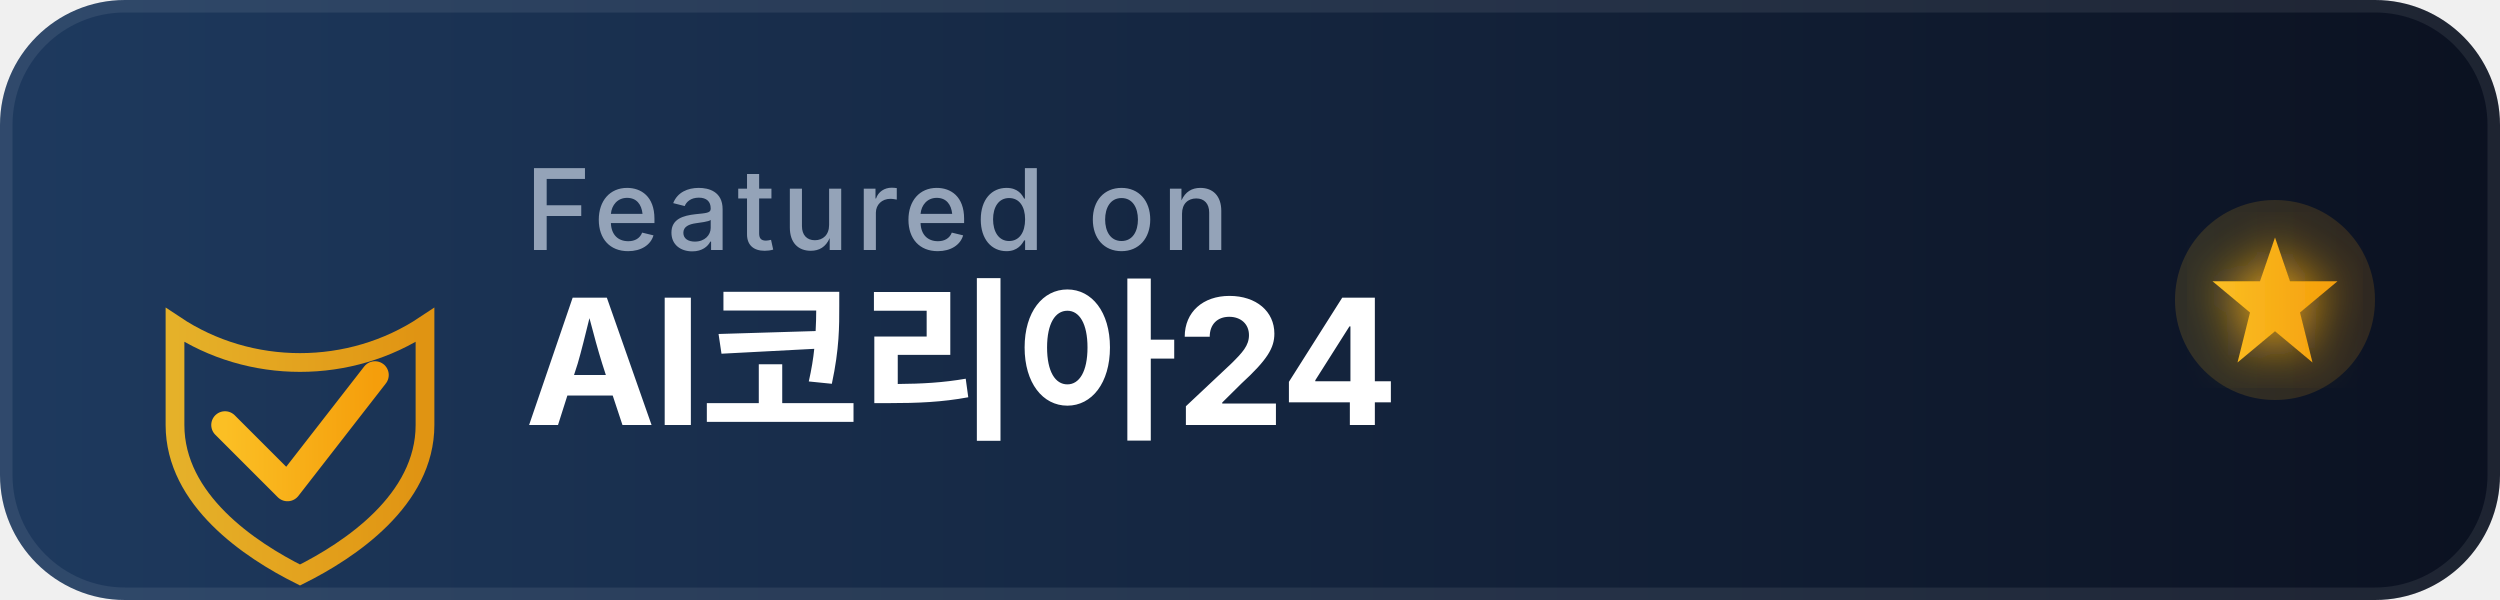
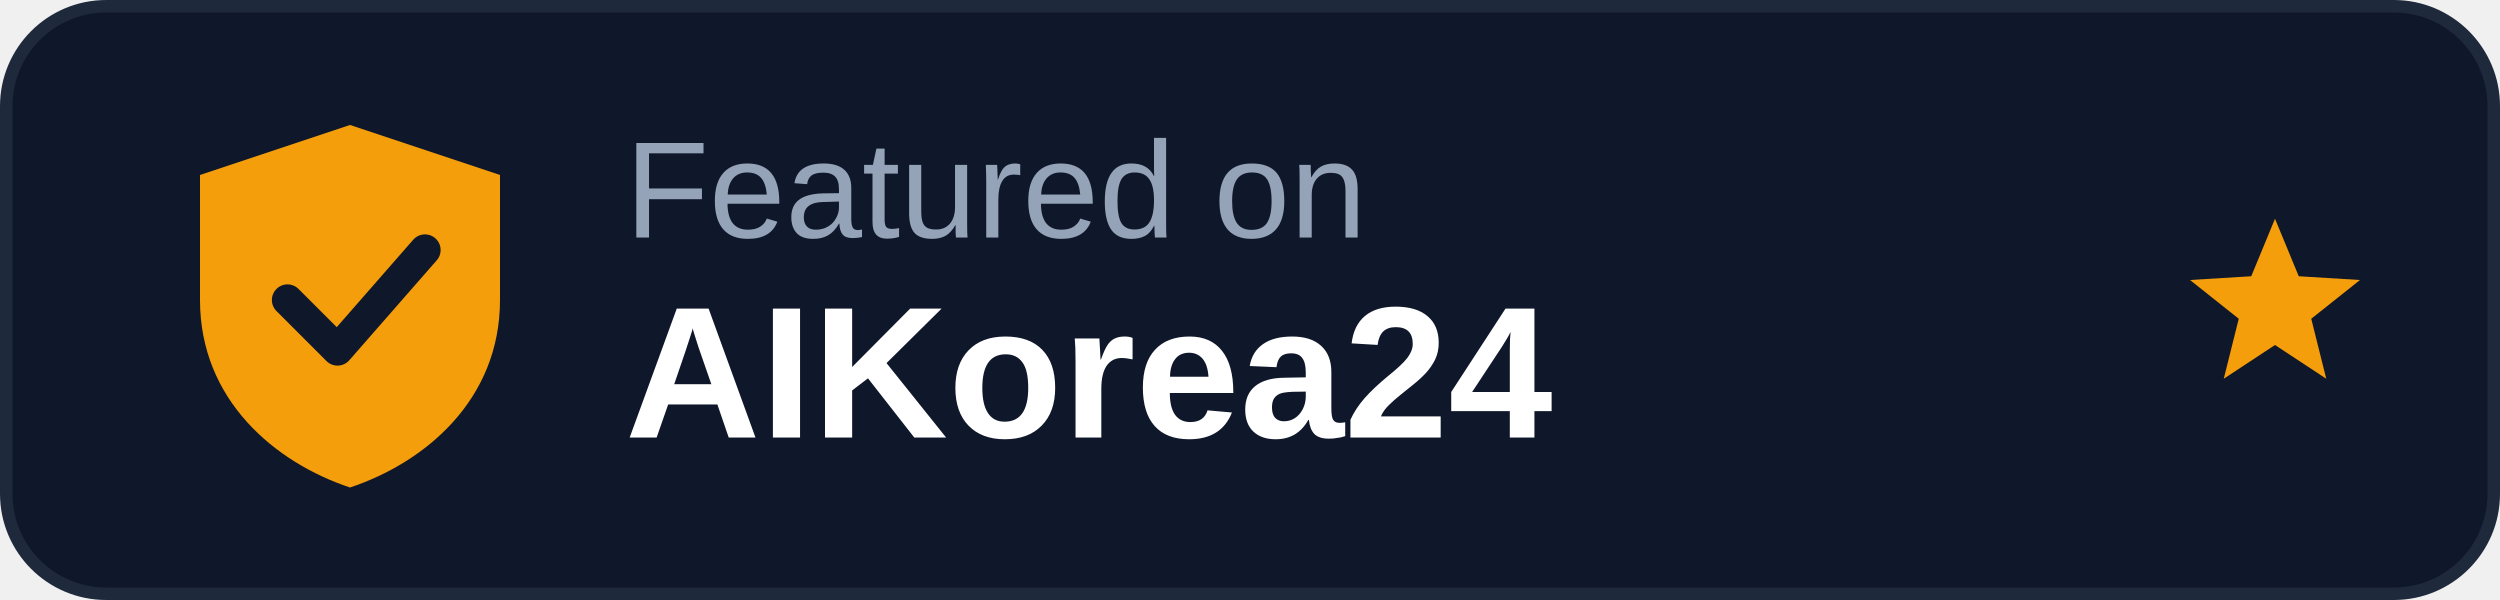
- <svg xmlns="http://www.w3.org/2000/svg" width="200" height="48" viewBox="0 0 200 48" role="img" aria-label="Featured on AI코리아24">
-   <defs>
-     <linearGradient id="bgDark" x1="0%" y1="0%" x2="100%" y2="0%">
-       <stop offset="0%" style="stop-color:#1E3A5F;stop-opacity:1" />
-       <stop offset="100%" style="stop-color:#0B1120;stop-opacity:1" />
-     </linearGradient>
-     <linearGradient id="gold" x1="0%" y1="0%" x2="100%" y2="0%">
-       <stop offset="0%" style="stop-color:#FBBF24;stop-opacity:1" />
-       <stop offset="100%" style="stop-color:#F59E0B;stop-opacity:1" />
-     </linearGradient>
-     <filter id="glow" x="-20%" y="-20%" width="140%" height="140%">
-       <feGaussianBlur stdDeviation="2" result="blur" />
-       <feMerge>
-         <feMergeNode in="blur" />
-         <feMergeNode in="SourceGraphic" />
-       </feMerge>
-     </filter>
-   </defs>
-   <rect x="0" y="0" width="200" height="48" rx="10" ry="10" fill="url(#bgDark)" />
-   <g transform="translate(14,24)">
-     <path d="M0,2 L0,10 C0,16 6,20 10,22 C14,20 20,16 20,10 L20,2 C14,6 6,6 0,2Z" fill="none" stroke="url(#gold)" stroke-width="1.5" opacity="0.9" />
-     <path d="M4,10 L9,15 L16,6" fill="none" stroke="url(#gold)" stroke-width="2.2" stroke-linecap="round" stroke-linejoin="round" />
-   </g>
-   <text x="42" y="20" font-family="system-ui,-apple-system,sans-serif" font-size="9" font-weight="500" fill="#94A3B8" letter-spacing="0.5">
-     Featured on
-   </text>
-   <text x="42" y="34" font-family="system-ui,-apple-system,sans-serif" font-size="14" font-weight="700" fill="#FFFFFF" letter-spacing="-0.2">
-     AI코리아24
-   </text>
-   <g transform="translate(182,24)">
-     <circle cx="0" cy="0" r="8" fill="url(#gold)" opacity="0.15" />
-     <path d="M0,-5 L1.2,-1.5 L5,-1.5 L2,1 L3,5 L0,2.5 L-3,5 L-2,1 L-5,-1.5 L-1.2,-1.5 Z" fill="url(#gold)" filter="url(#glow)" />
-   </g>
-   <rect x="0.5" y="0.5" width="199" height="47" rx="9.5" ry="9.5" fill="none" stroke="rgba(255,255,255,0.08)" stroke-width="1" />
+ <svg xmlns="http://www.w3.org/2000/svg" width="200" height="48" viewBox="0 0 200 48">
+   <rect x="0.5" y="0.5" width="199" height="47" rx="8" fill="#0F172A" stroke="#1E293B" />
+   <path d="M28 10 L40 14 V24 C40 32 34 37 28 39 C22 37 16 32 16 24 V14 Z" fill="#F59E0B" />
+   <path d="M23 24 L27 28 L34 20" fill="none" stroke="#0F172A" stroke-width="2.5" stroke-linecap="round" stroke-linejoin="round" />
+   <text x="50" y="19" font-family="Arial,Helvetica,sans-serif" font-size="11" fill="#94A3B8">Featured on</text>
+   <text x="50" y="35" font-family="Arial,Helvetica,sans-serif" font-size="15" font-weight="bold" fill="#FFFFFF">AIKorea24</text>
+   <polygon points="182,17.5 183.9,22.1 188.8,22.4 184.9,25.5 186.1,30.3 182,27.6 177.9,30.3 179.1,25.5 175.2,22.4 180.1,22.1" fill="#F59E0B" />
</svg>
